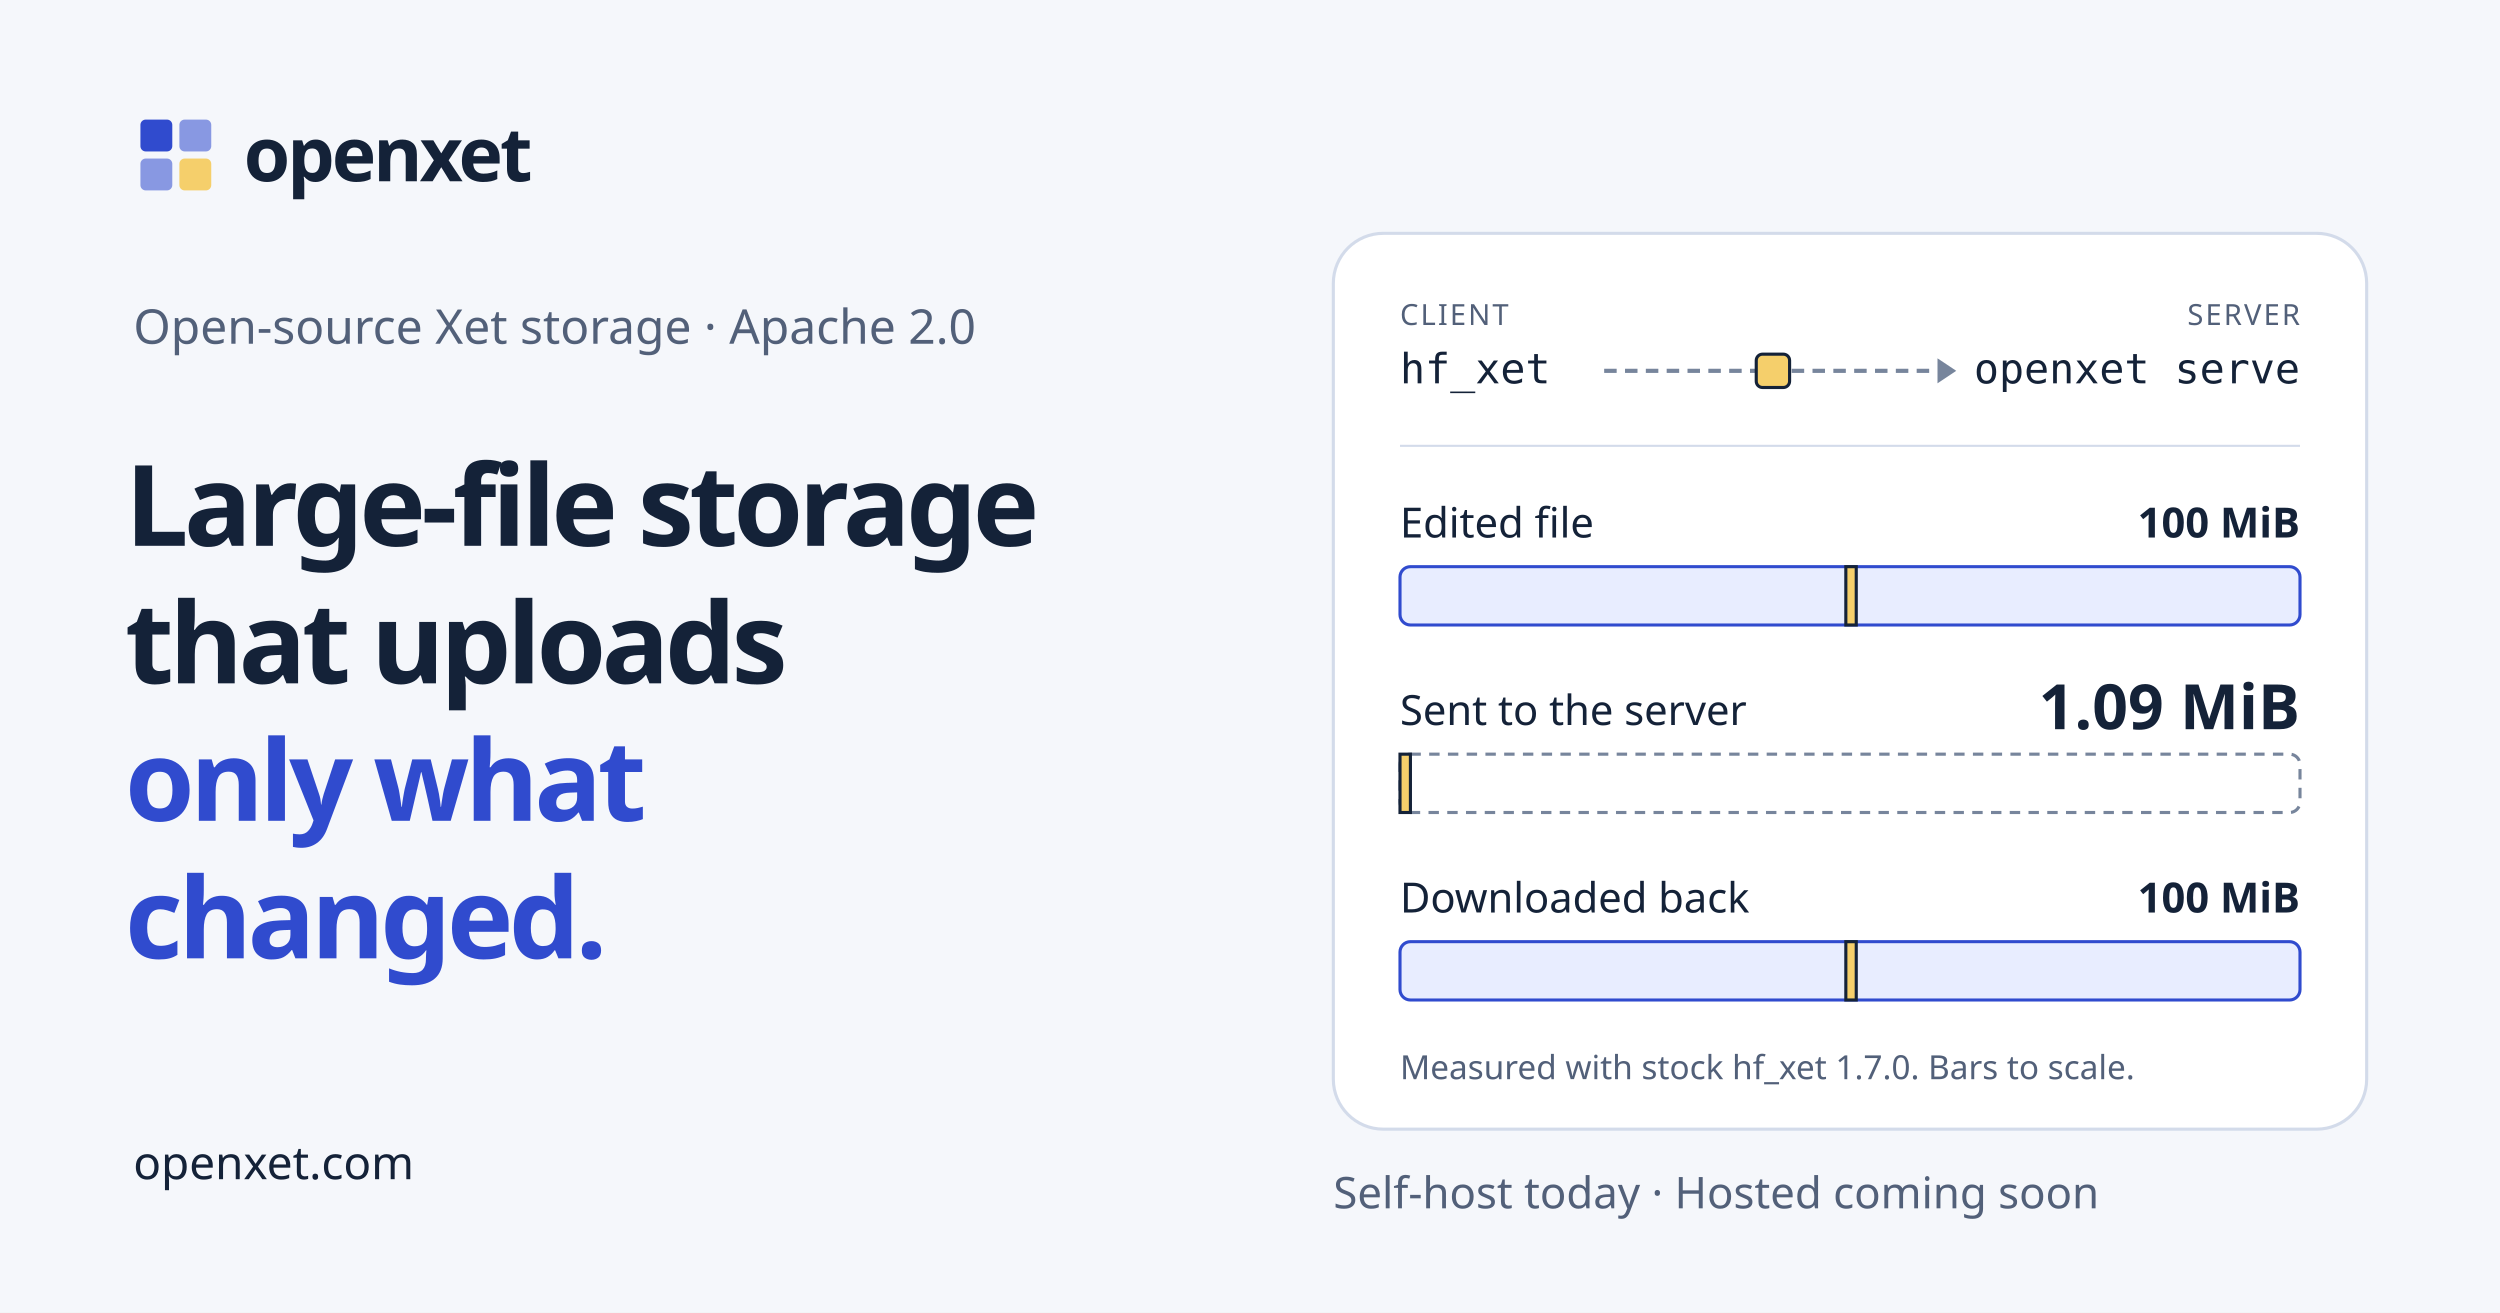
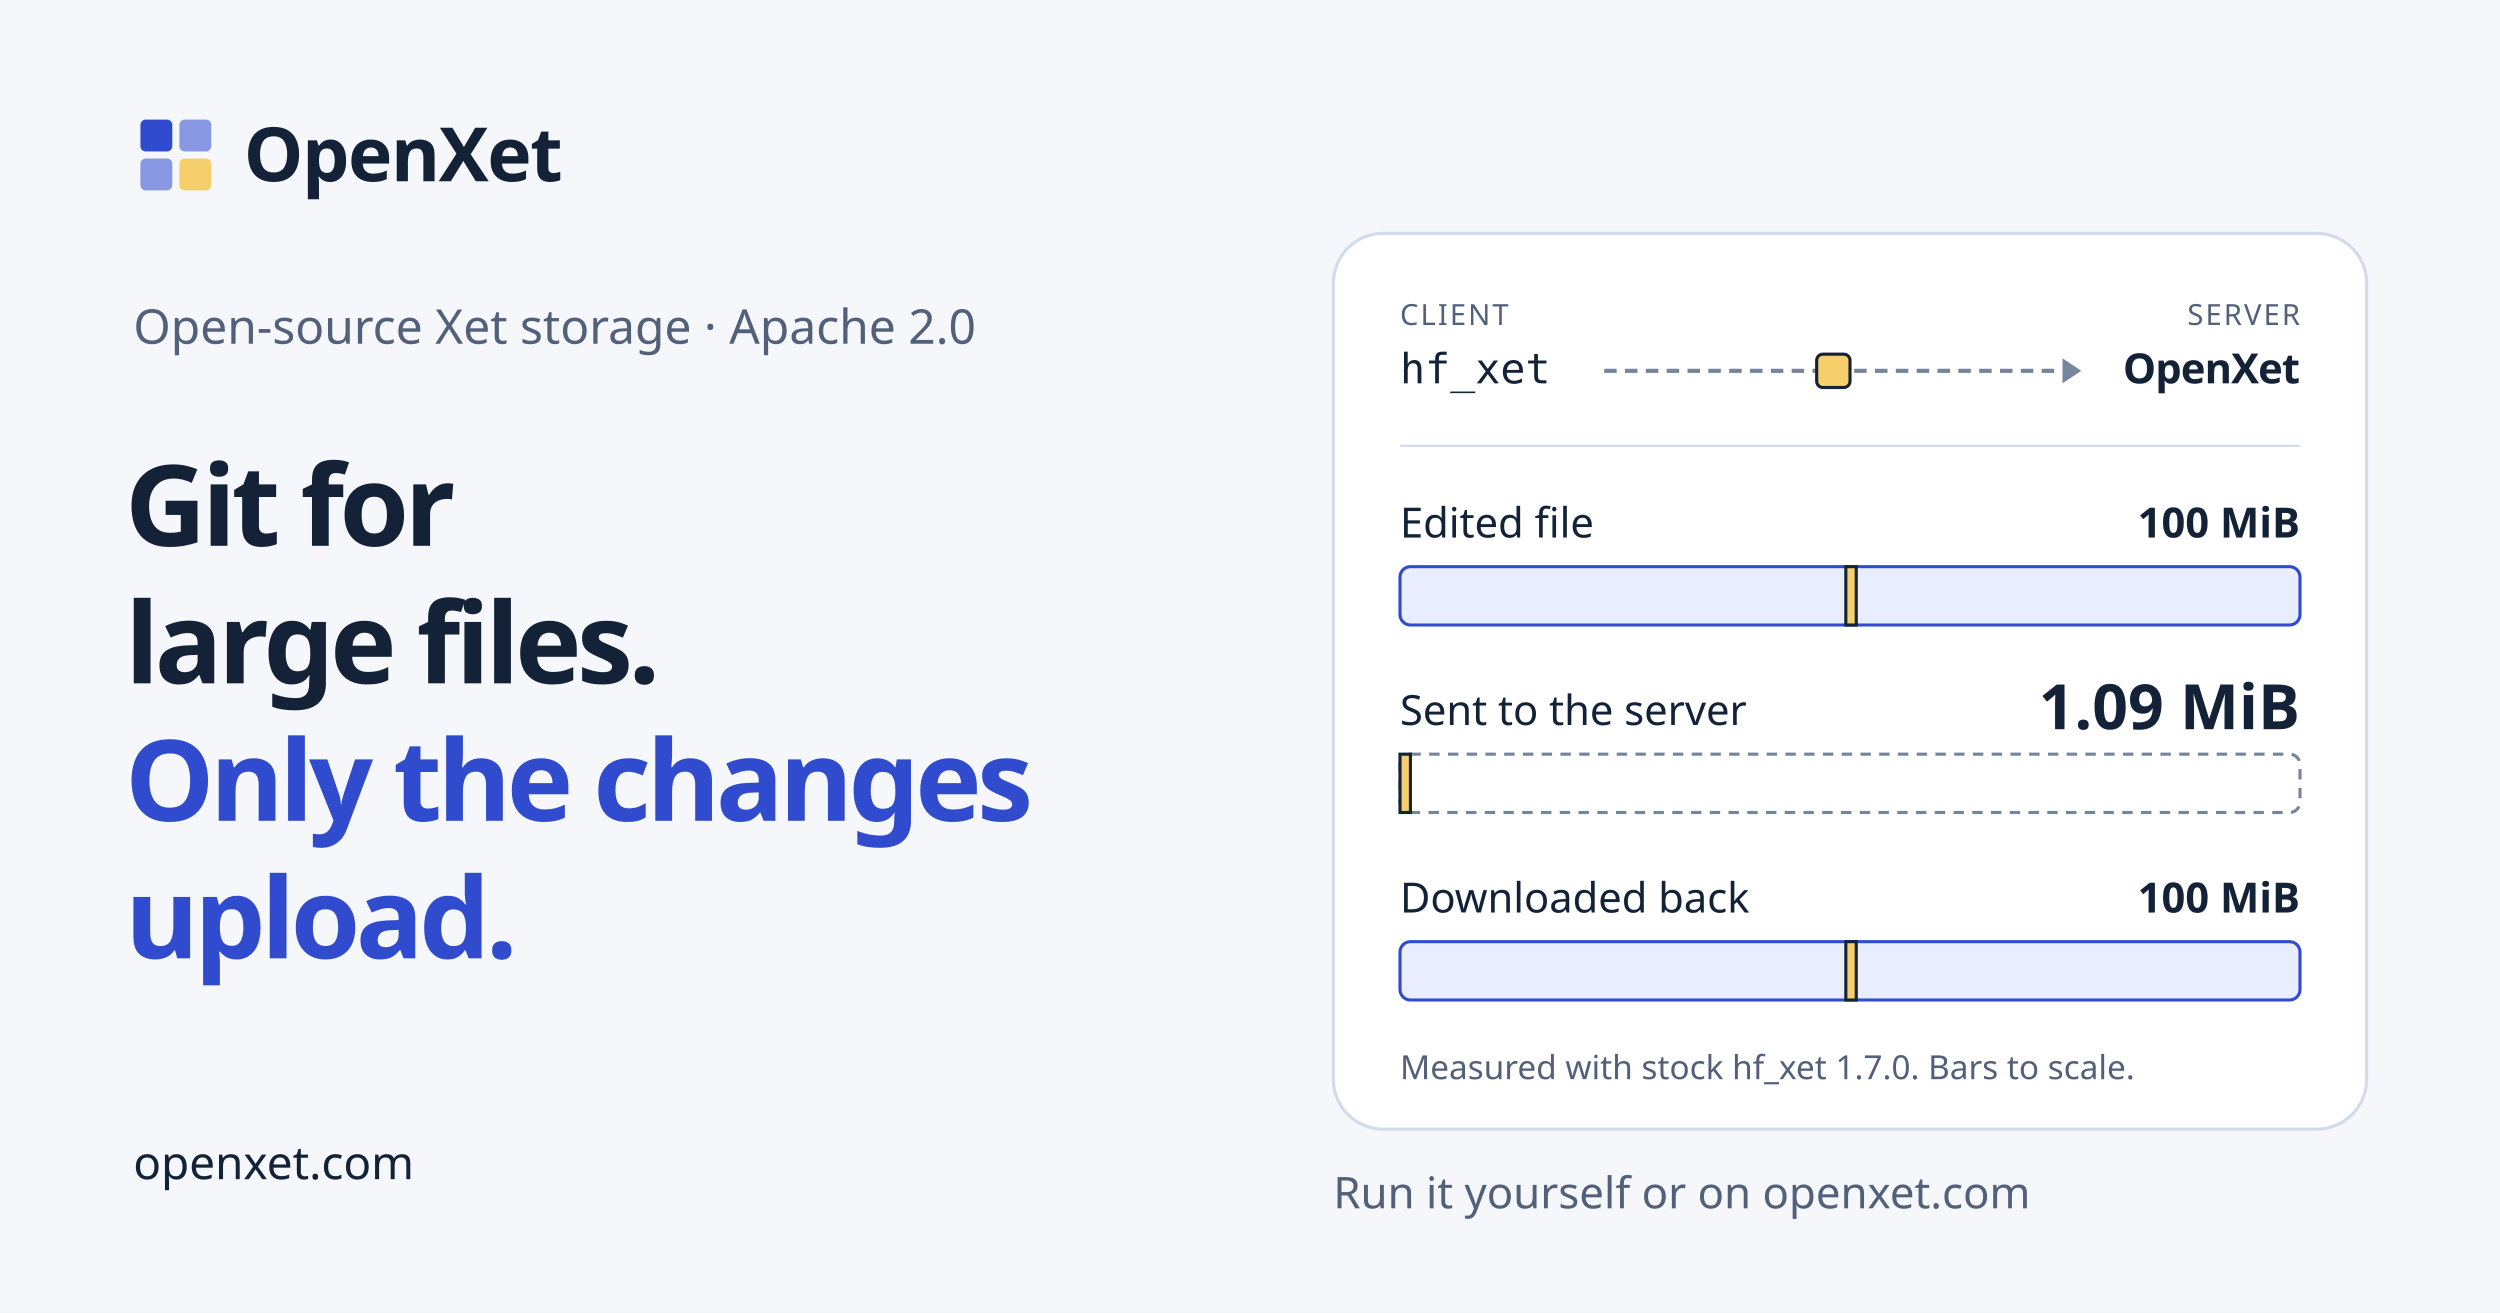
<svg xmlns="http://www.w3.org/2000/svg" width="1200" height="630" viewBox="0 0 1200 630" role="img" aria-labelledby="title description">
  <style>
    .display { font-family: Manrope, sans-serif; font-weight: 650; }
    .wordmark { font-weight: 750; }
    .body { font-family: 'IBM Plex Sans', sans-serif; }
    .mono { font-family: 'IBM Plex Mono', monospace; }
    .stored { fill: #e8edff; stroke: #304bce; stroke-width: 1.5; }
    .new { fill: #f5cf6b; stroke: #142238; stroke-width: 1.5; }
    .empty { fill: none; stroke: #77859c; stroke-width: 1.5; stroke-dasharray: 5 4; }
  </style>
  <rect width="1200" height="630" fill="#f5f7fb" />
  <g transform="translate(64 54) scale(1.7)">
    <rect x="2" y="2" width="9" height="9" rx="1.5" fill="#304bce" />
    <rect x="13" y="2" width="9" height="9" rx="1.5" fill="#304bce" opacity=".55" />
    <rect x="2" y="13" width="9" height="9" rx="1.5" fill="#304bce" opacity=".55" />
    <rect x="13" y="13" width="9" height="9" rx="1.5" fill="#f5cf6b" />
  </g>
-   <text x="117" y="87" class="display wordmark" font-size="36" letter-spacing="-1.4" fill="#142238">openxet</text>
+   <text x="117" y="87" class="display wordmark" font-size="36" letter-spacing="-0.7" fill="#142238">OpenXet</text>
  <text x="64" y="165" class="body" font-size="23" fill="#526079">Open-source Xet storage · Apache 2.0</text>
  <g class="display" font-size="54" letter-spacing="-2.2">
-     <text x="60" y="262" fill="#142238">Large-file storage</text>
-     <text x="60" y="328" fill="#142238">that uploads</text>
-     <text x="60" y="394" fill="#304bce">only what</text>
-     <text x="60" y="460" fill="#304bce">changed.</text>
+     <text x="60" y="262" fill="#142238">Git for</text>
+     <text x="60" y="328" fill="#142238">large files.</text>
+     <text x="60" y="394" fill="#304bce">Only the changes</text>
+     <text x="60" y="460" fill="#304bce">upload.</text>
  </g>
  <text x="64" y="566" class="body" font-size="22" font-weight="500" fill="#142238">openxet.com</text>
  <rect x="640" y="112" width="496" height="430" rx="24" fill="#fff" stroke="#d3dbea" stroke-width="1.5" />
  <g class="body" font-size="14" font-weight="500" fill="#526079" letter-spacing="1">
    <text x="672" y="156">CLIENT</text>
    <text x="1104" y="156" text-anchor="end">SERVER</text>
  </g>
  <g class="mono" font-size="20" fill="#142238">
    <text x="672" y="184">hf_xet</text>
-     <text x="1104" y="184" text-anchor="end">openxet serve</text>
+     <text x="1104" y="184" text-anchor="end" style="font-family: Manrope, sans-serif; font-weight: 750; letter-spacing: -0.4px">OpenXet</text>
  </g>
-   <path d="M770 178H930" fill="none" stroke="#77859c" stroke-width="2" stroke-dasharray="6 4" />
-   <path d="M930 172l9 6-9 6z" fill="#77859c" />
-   <rect x="843" y="170" width="16" height="16" rx="3" class="new" />
+   <path d="M770 178H990" fill="none" stroke="#77859c" stroke-width="2" stroke-dasharray="6 4" />
+   <path d="M990 172l9 6-9 6z" fill="#77859c" />
+   <rect x="872" y="170" width="16" height="16" rx="3" class="new" />
  <path d="M672 214H1104" fill="none" stroke="#d3dbea" />
  <g class="body" font-size="20" fill="#142238">
    <text x="672" y="258">Edited file</text>
    <text x="672" y="348">Sent to the server</text>
    <text x="672" y="438">Downloaded back</text>
  </g>
  <g class="body" font-size="20" font-weight="600" fill="#142238" text-anchor="end">
    <text x="1104" y="258">100 MiB</text>
    <text x="1104" y="438">100 MiB</text>
  </g>
  <text x="1104" y="350" class="display" font-size="30" text-anchor="end" fill="#142238">1.09 MiB</text>
  <rect x="672" y="272" width="432" height="28" rx="5" class="stored" />
  <rect x="886" y="272" width="5" height="28" class="new" />
  <rect x="672" y="362" width="432" height="28" rx="5" class="empty" />
  <rect x="672" y="362" width="5" height="28" class="new" />
  <rect x="672" y="452" width="432" height="28" rx="5" class="stored" />
  <rect x="886" y="452" width="5" height="28" class="new" />
  <text x="672" y="518" class="body" font-size="16" fill="#526079">Measured with stock hf_xet 1.7.0. Bars to scale.</text>
-   <text x="640" y="580" class="body" font-size="21" fill="#526079">Self-host today · Hosted coming soon</text>
+   <text x="640" y="580" class="body" font-size="21" fill="#526079">Run it yourself or on openxet.com</text>
</svg>
